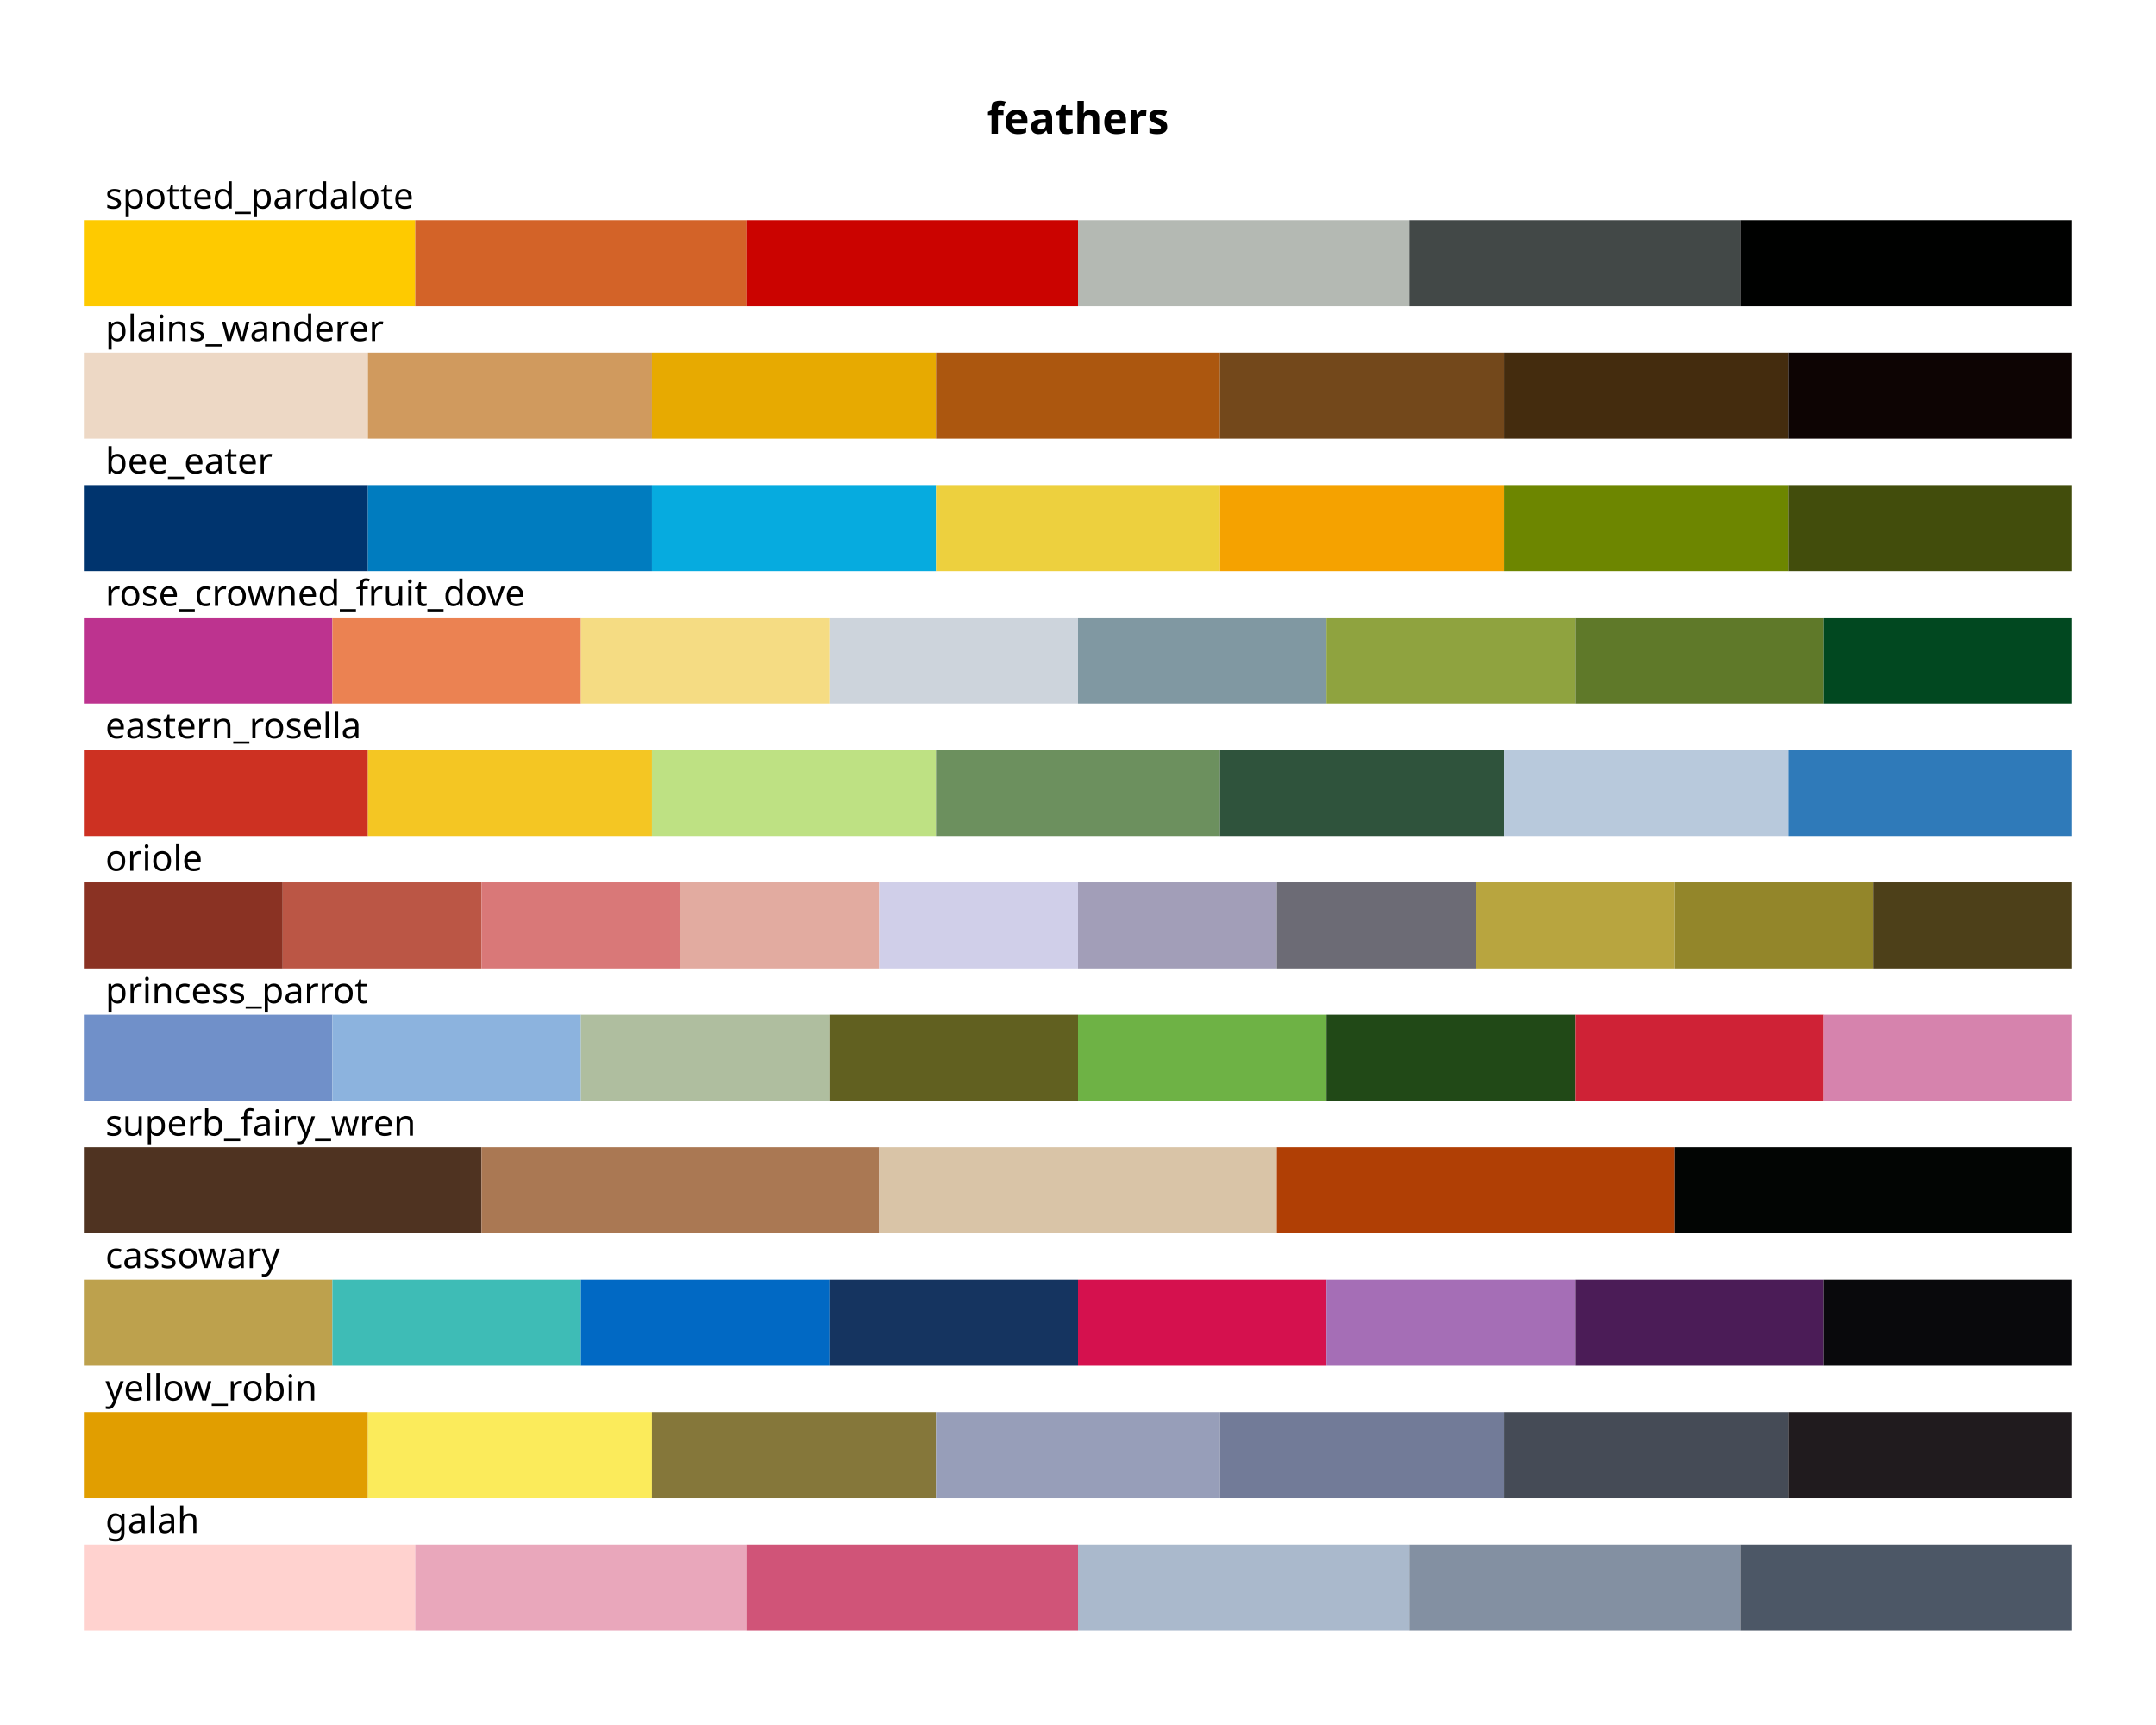
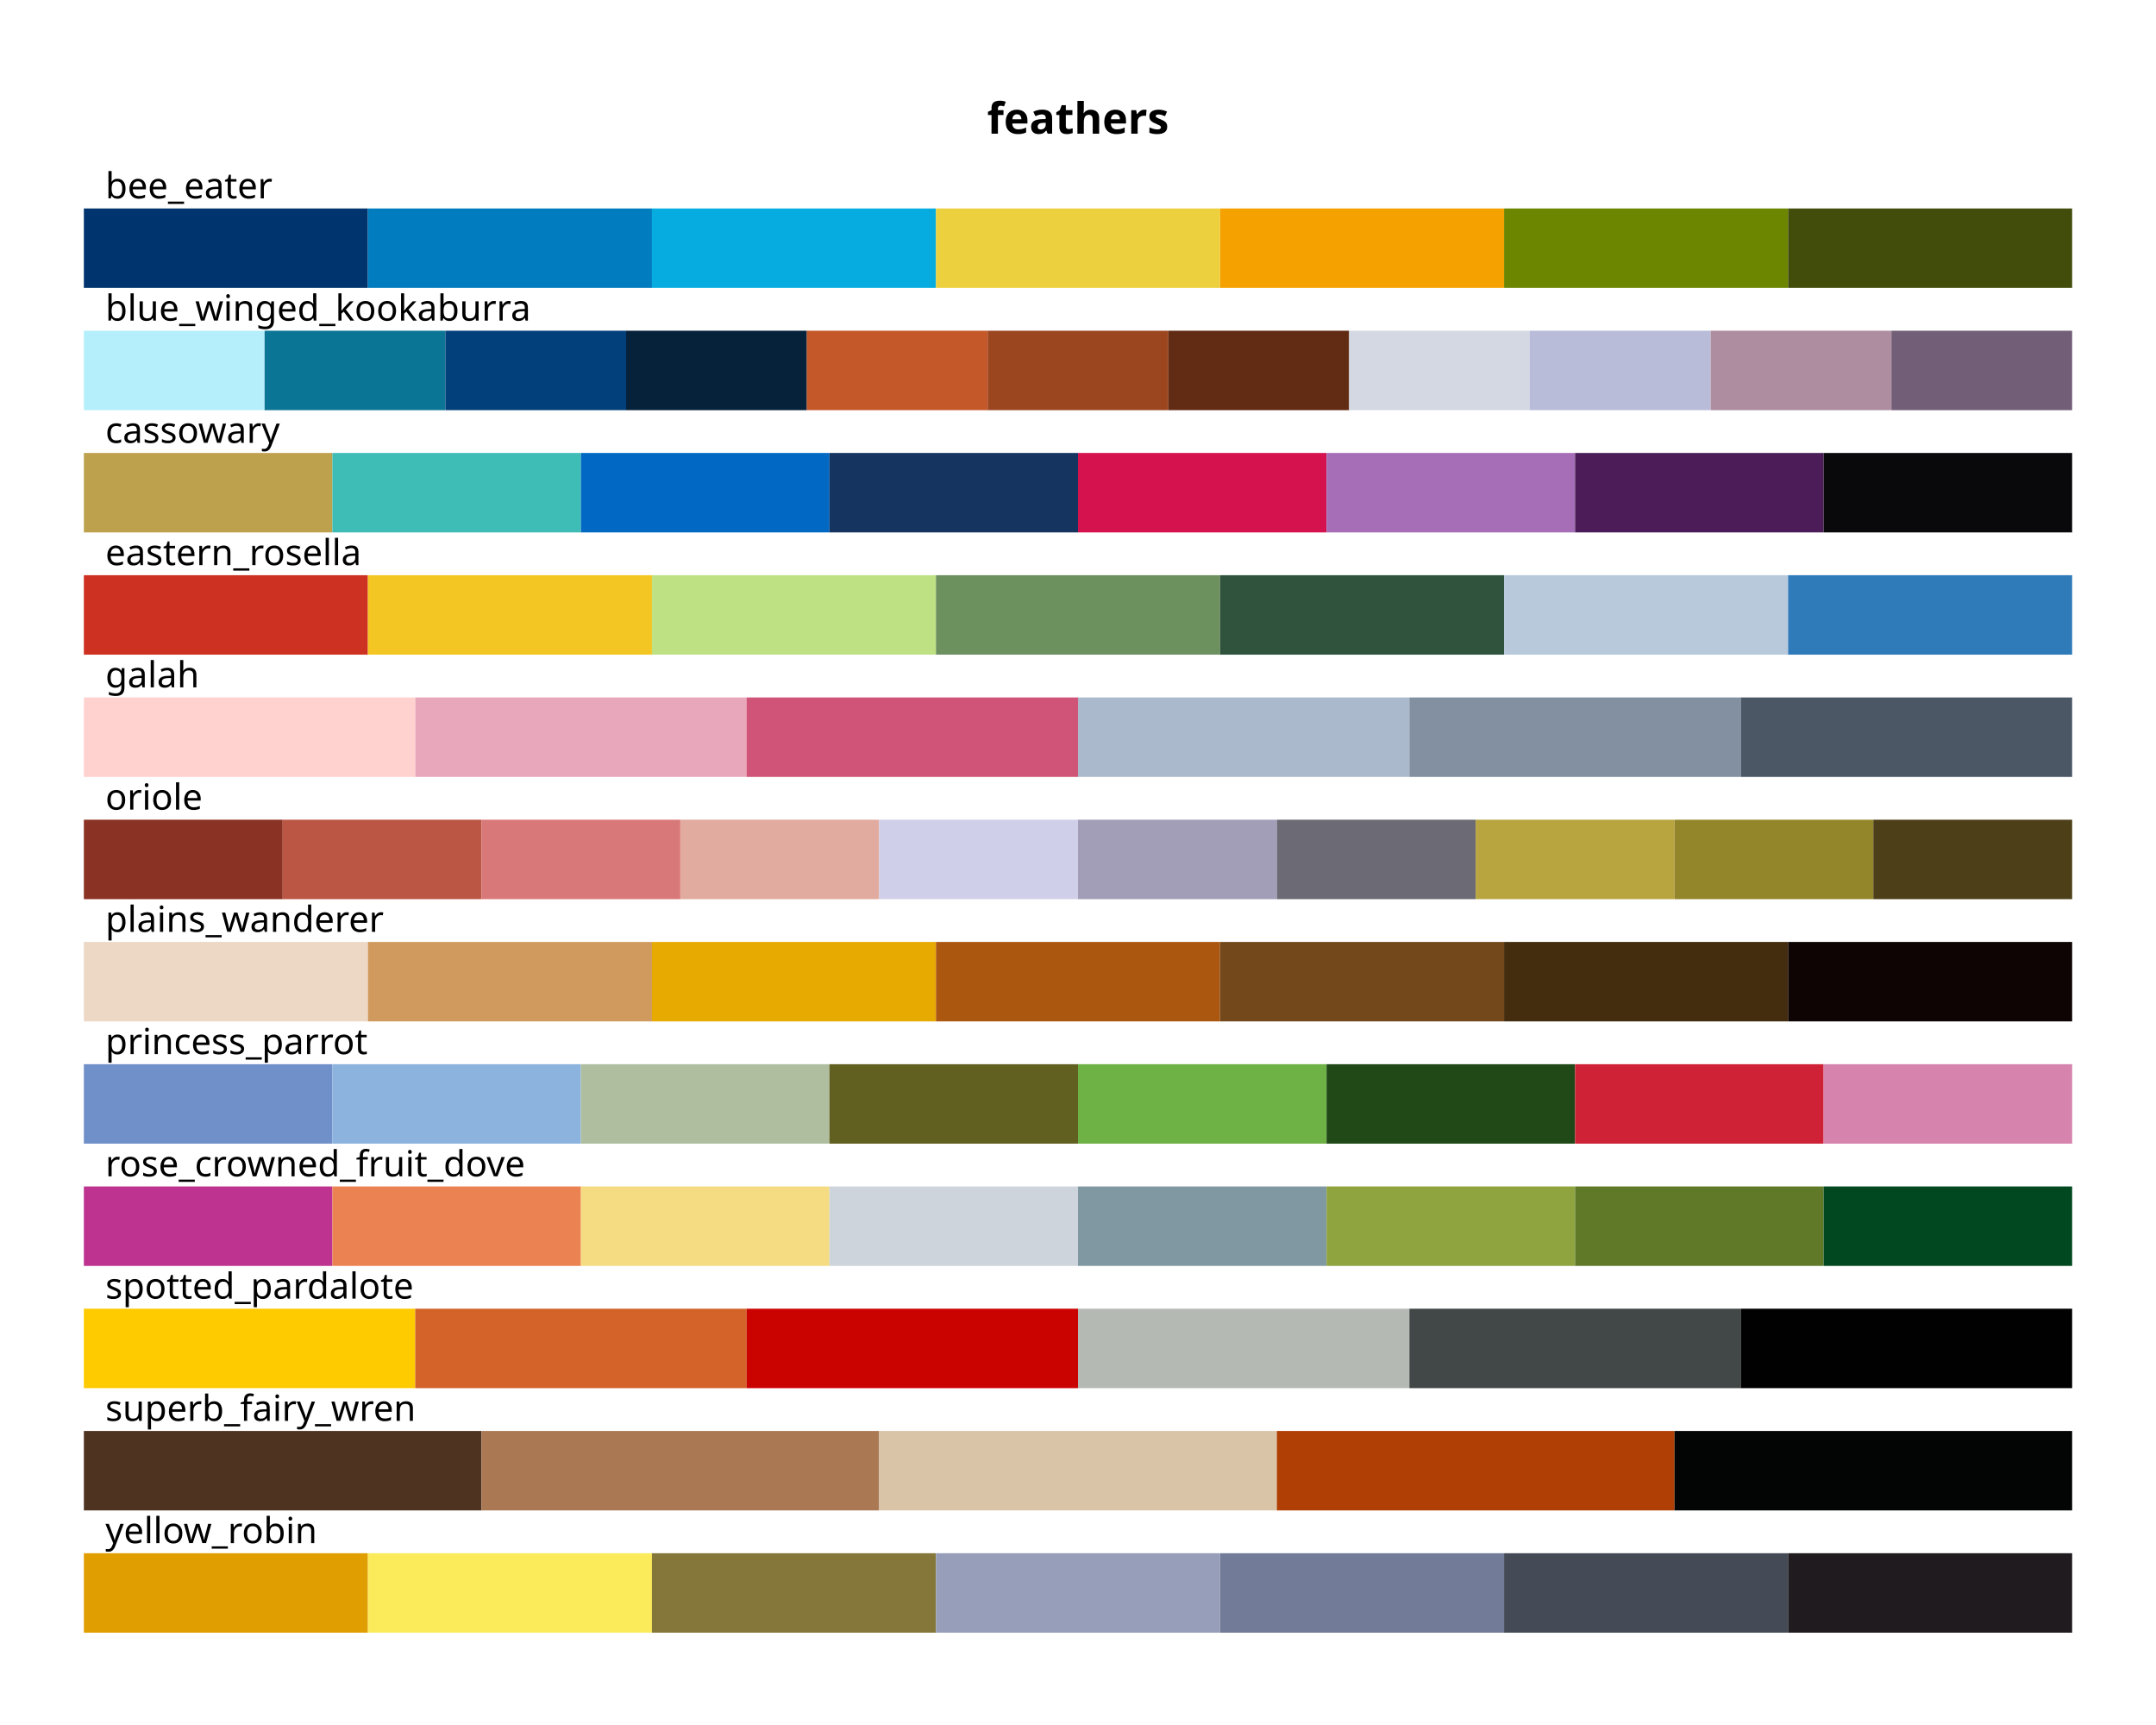
<svg xmlns="http://www.w3.org/2000/svg" class="svglite" data-engine-version="2.0" width="720.00pt" height="576.00pt" viewBox="0 0 720.00 576.00">
  <defs>
    <style type="text/css">
    .svglite line, .svglite polyline, .svglite polygon, .svglite path, .svglite rect, .svglite circle {
      fill: none;
      stroke: #000000;
      stroke-linecap: round;
      stroke-linejoin: round;
      stroke-miterlimit: 10.00;
    }
  </style>
  </defs>
  <rect width="100%" height="100%" style="stroke: none; fill: #FFFFFF;" />
  <defs>
    <clipPath id="cpMC4wMHw3MjAuMDB8MC4wMHw1NzYuMDA=">
      <rect x="0.00" y="0.00" width="720.00" height="576.00" />
    </clipPath>
  </defs>
  <g clip-path="url(#cpMC4wMHw3MjAuMDB8MC4wMHw1NzYuMDA=)">
    <text x="360.00" y="44.64" text-anchor="middle" style="font-size: 14.40px; font-weight: bold; font-family: sans;" textLength="52.04px" lengthAdjust="spacingAndGlyphs">feathers</text>
  </g>
  <defs>
    <clipPath id="cpMS40NHw3MTguNTZ8MS40NHw1NzQuNTY=">
      <rect x="1.44" y="1.44" width="717.12" height="573.12" />
    </clipPath>
  </defs>
  <g clip-path="url(#cpMS40NHw3MTguNTZ8MS40NHw1NzQuNTY=)">
-     <text x="35.20" y="69.64" style="font-size: 12.00px; font-family: sans;" textLength="96.08px" lengthAdjust="spacingAndGlyphs">spotted_pardalote</text>
-     <rect x="28.00" y="73.52" width="110.67" height="28.74" style="stroke-width: 0.75; stroke: none; fill: #FECA00;" />
-     <rect x="138.67" y="73.52" width="110.67" height="28.74" style="stroke-width: 0.75; stroke: none; fill: #D36328;" />
-     <rect x="249.33" y="73.52" width="110.67" height="28.74" style="stroke-width: 0.75; stroke: none; fill: #CB0300;" />
-     <rect x="360.00" y="73.52" width="110.67" height="28.74" style="stroke-width: 0.75; stroke: none; fill: #B4B9B3;" />
-     <rect x="470.67" y="73.52" width="110.67" height="28.74" style="stroke-width: 0.75; stroke: none; fill: #424847;" />
-     <rect x="581.33" y="73.52" width="110.67" height="28.74" style="stroke-width: 0.75; stroke: none; fill: #000100;" />
-     <text x="35.20" y="113.86" style="font-size: 12.00px; font-family: sans;" textLength="88.06px" lengthAdjust="spacingAndGlyphs">plains_wanderer</text>
-     <rect x="28.00" y="117.74" width="94.86" height="28.74" style="stroke-width: 0.75; stroke: none; fill: #EDD8C5;" />
-     <rect x="122.86" y="117.74" width="94.86" height="28.74" style="stroke-width: 0.75; stroke: none; fill: #D09A5E;" />
-     <rect x="217.71" y="117.74" width="94.86" height="28.74" style="stroke-width: 0.75; stroke: none; fill: #E7AA01;" />
-     <rect x="312.57" y="117.74" width="94.86" height="28.74" style="stroke-width: 0.75; stroke: none; fill: #AC570F;" />
-     <rect x="407.43" y="117.74" width="94.86" height="28.74" style="stroke-width: 0.75; stroke: none; fill: #73481B;" />
-     <rect x="502.29" y="117.74" width="94.86" height="28.74" style="stroke-width: 0.75; stroke: none; fill: #442C0E;" />
-     <rect x="597.14" y="117.74" width="94.86" height="28.74" style="stroke-width: 0.75; stroke: none; fill: #0D0403;" />
-     <text x="35.20" y="158.09" style="font-size: 12.00px; font-family: sans;" textLength="54.05px" lengthAdjust="spacingAndGlyphs">bee_eater</text>
-     <rect x="28.00" y="161.97" width="94.86" height="28.74" style="stroke-width: 0.75; stroke: none; fill: #00346E;" />
-     <rect x="122.86" y="161.97" width="94.86" height="28.74" style="stroke-width: 0.75; stroke: none; fill: #007CBF;" />
-     <rect x="217.71" y="161.97" width="94.86" height="28.74" style="stroke-width: 0.75; stroke: none; fill: #06ABDF;" />
-     <rect x="312.57" y="161.97" width="94.86" height="28.74" style="stroke-width: 0.75; stroke: none; fill: #EDD03E;" />
-     <rect x="407.43" y="161.97" width="94.86" height="28.74" style="stroke-width: 0.75; stroke: none; fill: #F5A200;" />
-     <rect x="502.29" y="161.97" width="94.86" height="28.74" style="stroke-width: 0.75; stroke: none; fill: #6D8600;" />
-     <rect x="597.14" y="161.97" width="94.86" height="28.74" style="stroke-width: 0.75; stroke: none; fill: #424D0C;" />
-     <text x="35.20" y="202.31" style="font-size: 12.00px; font-family: sans;" textLength="134.77px" lengthAdjust="spacingAndGlyphs">rose_crowned_fruit_dove</text>
-     <rect x="28.00" y="206.19" width="83.00" height="28.74" style="stroke-width: 0.75; stroke: none; fill: #BD338F;" />
-     <rect x="111.00" y="206.19" width="83.00" height="28.74" style="stroke-width: 0.75; stroke: none; fill: #EB8252;" />
-     <rect x="194.00" y="206.19" width="83.00" height="28.74" style="stroke-width: 0.75; stroke: none; fill: #F5DC83;" />
-     <rect x="277.00" y="206.19" width="83.00" height="28.74" style="stroke-width: 0.75; stroke: none; fill: #CDD4DC;" />
-     <rect x="360.00" y="206.19" width="83.00" height="28.74" style="stroke-width: 0.75; stroke: none; fill: #8098A2;" />
-     <rect x="443.00" y="206.19" width="83.00" height="28.74" style="stroke-width: 0.75; stroke: none; fill: #8FA33F;" />
-     <rect x="526.00" y="206.19" width="83.00" height="28.74" style="stroke-width: 0.75; stroke: none; fill: #5F7929;" />
-     <rect x="609.00" y="206.19" width="83.00" height="28.74" style="stroke-width: 0.75; stroke: none; fill: #014820;" />
-     <text x="35.20" y="246.53" style="font-size: 12.00px; font-family: sans;" textLength="82.06px" lengthAdjust="spacingAndGlyphs">eastern_rosella</text>
-     <rect x="28.00" y="250.41" width="94.86" height="28.74" style="stroke-width: 0.75; stroke: none; fill: #CD3122;" />
-     <rect x="122.86" y="250.41" width="94.86" height="28.74" style="stroke-width: 0.75; stroke: none; fill: #F4C623;" />
-     <rect x="217.71" y="250.41" width="94.86" height="28.74" style="stroke-width: 0.75; stroke: none; fill: #BEE183;" />
-     <rect x="312.57" y="250.41" width="94.86" height="28.74" style="stroke-width: 0.75; stroke: none; fill: #6C905E;" />
-     <rect x="407.43" y="250.41" width="94.86" height="28.74" style="stroke-width: 0.75; stroke: none; fill: #2F533C;" />
-     <rect x="502.29" y="250.41" width="94.86" height="28.74" style="stroke-width: 0.75; stroke: none; fill: #B8C9DC;" />
-     <rect x="597.14" y="250.41" width="94.86" height="28.74" style="stroke-width: 0.75; stroke: none; fill: #2F7AB9;" />
-     <text x="35.20" y="290.75" style="font-size: 12.00px; font-family: sans;" textLength="29.35px" lengthAdjust="spacingAndGlyphs">oriole</text>
-     <rect x="28.00" y="294.63" width="66.40" height="28.74" style="stroke-width: 0.75; stroke: none; fill: #8A3223;" />
-     <rect x="94.40" y="294.63" width="66.40" height="28.74" style="stroke-width: 0.75; stroke: none; fill: #BB5645;" />
-     <rect x="160.80" y="294.63" width="66.40" height="28.74" style="stroke-width: 0.75; stroke: none; fill: #D97878;" />
-     <rect x="227.20" y="294.63" width="66.40" height="28.74" style="stroke-width: 0.75; stroke: none; fill: #E2ABA0;" />
-     <rect x="293.60" y="294.63" width="66.40" height="28.74" style="stroke-width: 0.75; stroke: none; fill: #D0CFE9;" />
-     <rect x="360.00" y="294.63" width="66.40" height="28.74" style="stroke-width: 0.75; stroke: none; fill: #A29EB8;" />
-     <rect x="426.40" y="294.63" width="66.40" height="28.74" style="stroke-width: 0.75; stroke: none; fill: #6C6B75;" />
-     <rect x="492.80" y="294.63" width="66.40" height="28.74" style="stroke-width: 0.75; stroke: none; fill: #B8A53F;" />
-     <rect x="559.20" y="294.63" width="66.40" height="28.74" style="stroke-width: 0.75; stroke: none; fill: #93862A;" />
-     <rect x="625.60" y="294.63" width="66.40" height="28.74" style="stroke-width: 0.75; stroke: none; fill: #4D4019;" />
-     <text x="35.20" y="334.97" style="font-size: 12.00px; font-family: sans;" textLength="82.72px" lengthAdjust="spacingAndGlyphs">princess_parrot</text>
-     <rect x="28.00" y="338.86" width="83.00" height="28.74" style="stroke-width: 0.75; stroke: none; fill: #7090C9;" />
-     <rect x="111.00" y="338.86" width="83.00" height="28.74" style="stroke-width: 0.75; stroke: none; fill: #8CB3DE;" />
-     <rect x="194.00" y="338.86" width="83.00" height="28.74" style="stroke-width: 0.75; stroke: none; fill: #AFBE9F;" />
-     <rect x="277.00" y="338.86" width="83.00" height="28.74" style="stroke-width: 0.75; stroke: none; fill: #616020;" />
-     <rect x="360.00" y="338.86" width="83.00" height="28.74" style="stroke-width: 0.75; stroke: none; fill: #6EB245;" />
-     <rect x="443.00" y="338.86" width="83.00" height="28.74" style="stroke-width: 0.75; stroke: none; fill: #214917;" />
-     <rect x="526.00" y="338.86" width="83.00" height="28.74" style="stroke-width: 0.75; stroke: none; fill: #CF2236;" />
-     <rect x="609.00" y="338.86" width="83.00" height="28.74" style="stroke-width: 0.75; stroke: none; fill: #D683AD;" />
-     <text x="35.20" y="379.20" style="font-size: 12.00px; font-family: sans;" textLength="98.73px" lengthAdjust="spacingAndGlyphs">superb_fairy_wren</text>
-     <rect x="28.00" y="383.08" width="132.80" height="28.74" style="stroke-width: 0.75; stroke: none; fill: #4F3321;" />
-     <rect x="160.80" y="383.08" width="132.80" height="28.74" style="stroke-width: 0.75; stroke: none; fill: #AA7853;" />
-     <rect x="293.60" y="383.08" width="132.80" height="28.74" style="stroke-width: 0.75; stroke: none; fill: #D9C4A7;" />
-     <rect x="426.40" y="383.08" width="132.80" height="28.74" style="stroke-width: 0.75; stroke: none; fill: #B03F05;" />
-     <rect x="559.20" y="383.08" width="132.80" height="28.74" style="stroke-width: 0.75; stroke: none; fill: #020503;" />
-     <text x="35.20" y="423.42" style="font-size: 12.00px; font-family: sans;" textLength="56.71px" lengthAdjust="spacingAndGlyphs">cassowary</text>
-     <rect x="28.00" y="427.30" width="83.00" height="28.74" style="stroke-width: 0.75; stroke: none; fill: #BDA14D;" />
-     <rect x="111.00" y="427.30" width="83.00" height="28.74" style="stroke-width: 0.75; stroke: none; fill: #3EBCB6;" />
-     <rect x="194.00" y="427.30" width="83.00" height="28.74" style="stroke-width: 0.75; stroke: none; fill: #0169C4;" />
-     <rect x="277.00" y="427.30" width="83.00" height="28.74" style="stroke-width: 0.75; stroke: none; fill: #153460;" />
-     <rect x="360.00" y="427.30" width="83.00" height="28.74" style="stroke-width: 0.75; stroke: none; fill: #D5114E;" />
-     <rect x="443.00" y="427.30" width="83.00" height="28.74" style="stroke-width: 0.75; stroke: none; fill: #A56EB6;" />
-     <rect x="526.00" y="427.30" width="83.00" height="28.74" style="stroke-width: 0.75; stroke: none; fill: #4B1C57;" />
-     <rect x="609.00" y="427.30" width="83.00" height="28.74" style="stroke-width: 0.75; stroke: none; fill: #09090C;" />
-     <text x="35.20" y="467.64" style="font-size: 12.00px; font-family: sans;" textLength="66.71px" lengthAdjust="spacingAndGlyphs">yellow_robin</text>
-     <rect x="28.00" y="471.52" width="94.86" height="28.74" style="stroke-width: 0.75; stroke: none; fill: #E19E00;" />
-     <rect x="122.86" y="471.52" width="94.86" height="28.74" style="stroke-width: 0.75; stroke: none; fill: #FBEB5B;" />
-     <rect x="217.71" y="471.52" width="94.86" height="28.74" style="stroke-width: 0.75; stroke: none; fill: #85773A;" />
-     <rect x="312.57" y="471.52" width="94.86" height="28.74" style="stroke-width: 0.75; stroke: none; fill: #979EB9;" />
-     <rect x="407.43" y="471.52" width="94.86" height="28.74" style="stroke-width: 0.75; stroke: none; fill: #727B98;" />
-     <rect x="502.29" y="471.52" width="94.86" height="28.74" style="stroke-width: 0.75; stroke: none; fill: #454B56;" />
-     <rect x="597.14" y="471.52" width="94.86" height="28.74" style="stroke-width: 0.75; stroke: none; fill: #201B1E;" />
-     <text x="35.20" y="511.86" style="font-size: 12.00px; font-family: sans;" textLength="29.36px" lengthAdjust="spacingAndGlyphs">galah</text>
-     <rect x="28.00" y="515.74" width="110.67" height="28.74" style="stroke-width: 0.75; stroke: none; fill: #FFD2CF;" />
-     <rect x="138.67" y="515.74" width="110.67" height="28.74" style="stroke-width: 0.75; stroke: none; fill: #E9A7BB;" />
-     <rect x="249.33" y="515.74" width="110.67" height="28.74" style="stroke-width: 0.75; stroke: none; fill: #D05478;" />
-     <rect x="360.00" y="515.74" width="110.67" height="28.74" style="stroke-width: 0.75; stroke: none; fill: #AAB9CC;" />
-     <rect x="470.67" y="515.74" width="110.67" height="28.74" style="stroke-width: 0.75; stroke: none; fill: #8390A2;" />
-     <rect x="581.33" y="515.74" width="110.67" height="28.74" style="stroke-width: 0.75; stroke: none; fill: #4C5766;" />
+     <text x="35.20" y="66.24" style="font-size: 12.00px; font-family: sans;" textLength="54.05px" lengthAdjust="spacingAndGlyphs">bee_eater</text>
+     <rect x="28.00" y="69.61" width="94.86" height="26.53" style="stroke-width: 0.75; stroke: none; fill: #00346E;" />
+     <rect x="122.86" y="69.61" width="94.86" height="26.53" style="stroke-width: 0.75; stroke: none; fill: #007CBF;" />
+     <rect x="217.71" y="69.61" width="94.86" height="26.53" style="stroke-width: 0.75; stroke: none; fill: #06ABDF;" />
+     <rect x="312.57" y="69.61" width="94.86" height="26.53" style="stroke-width: 0.75; stroke: none; fill: #EDD03E;" />
+     <rect x="407.43" y="69.61" width="94.86" height="26.53" style="stroke-width: 0.75; stroke: none; fill: #F5A200;" />
+     <rect x="502.29" y="69.61" width="94.86" height="26.53" style="stroke-width: 0.75; stroke: none; fill: #6D8600;" />
+     <rect x="597.14" y="69.61" width="94.86" height="26.53" style="stroke-width: 0.75; stroke: none; fill: #424D0C;" />
+     <text x="35.20" y="107.06" style="font-size: 12.00px; font-family: sans;" textLength="134.11px" lengthAdjust="spacingAndGlyphs">blue_winged_kookaburra</text>
+     <rect x="28.00" y="110.43" width="60.36" height="26.53" style="stroke-width: 0.75; stroke: none; fill: #B5EFFB;" />
+     <rect x="88.36" y="110.43" width="60.36" height="26.53" style="stroke-width: 0.75; stroke: none; fill: #0B7595;" />
+     <rect x="148.73" y="110.43" width="60.36" height="26.53" style="stroke-width: 0.75; stroke: none; fill: #02407C;" />
+     <rect x="209.09" y="110.43" width="60.36" height="26.53" style="stroke-width: 0.75; stroke: none; fill: #06213A;" />
+     <rect x="269.45" y="110.43" width="60.36" height="26.53" style="stroke-width: 0.75; stroke: none; fill: #C45829;" />
+     <rect x="329.82" y="110.43" width="60.36" height="26.53" style="stroke-width: 0.75; stroke: none; fill: #9C4620;" />
+     <rect x="390.18" y="110.43" width="60.36" height="26.53" style="stroke-width: 0.75; stroke: none; fill: #622C14;" />
+     <rect x="450.55" y="110.43" width="60.36" height="26.53" style="stroke-width: 0.75; stroke: none; fill: #D4D8E3;" />
+     <rect x="510.91" y="110.43" width="60.36" height="26.53" style="stroke-width: 0.75; stroke: none; fill: #B8BCD8;" />
+     <rect x="571.27" y="110.43" width="60.36" height="26.53" style="stroke-width: 0.75; stroke: none; fill: #AD8D9F;" />
+     <rect x="631.64" y="110.43" width="60.36" height="26.53" style="stroke-width: 0.75; stroke: none; fill: #725F77;" />
+     <text x="35.20" y="147.88" style="font-size: 12.00px; font-family: sans;" textLength="56.71px" lengthAdjust="spacingAndGlyphs">cassowary</text>
+     <rect x="28.00" y="151.25" width="83.00" height="26.53" style="stroke-width: 0.75; stroke: none; fill: #BDA14D;" />
+     <rect x="111.00" y="151.25" width="83.00" height="26.53" style="stroke-width: 0.75; stroke: none; fill: #3EBCB6;" />
+     <rect x="194.00" y="151.25" width="83.00" height="26.53" style="stroke-width: 0.75; stroke: none; fill: #0169C4;" />
+     <rect x="277.00" y="151.25" width="83.00" height="26.53" style="stroke-width: 0.75; stroke: none; fill: #153460;" />
+     <rect x="360.00" y="151.25" width="83.00" height="26.53" style="stroke-width: 0.75; stroke: none; fill: #D5114E;" />
+     <rect x="443.00" y="151.25" width="83.00" height="26.53" style="stroke-width: 0.75; stroke: none; fill: #A56EB6;" />
+     <rect x="526.00" y="151.25" width="83.00" height="26.53" style="stroke-width: 0.75; stroke: none; fill: #4B1C57;" />
+     <rect x="609.00" y="151.25" width="83.00" height="26.53" style="stroke-width: 0.75; stroke: none; fill: #09090C;" />
+     <text x="35.20" y="188.70" style="font-size: 12.00px; font-family: sans;" textLength="82.06px" lengthAdjust="spacingAndGlyphs">eastern_rosella</text>
+     <rect x="28.00" y="192.07" width="94.86" height="26.53" style="stroke-width: 0.75; stroke: none; fill: #CD3122;" />
+     <rect x="122.86" y="192.07" width="94.86" height="26.53" style="stroke-width: 0.75; stroke: none; fill: #F4C623;" />
+     <rect x="217.71" y="192.07" width="94.86" height="26.53" style="stroke-width: 0.75; stroke: none; fill: #BEE183;" />
+     <rect x="312.57" y="192.07" width="94.86" height="26.53" style="stroke-width: 0.75; stroke: none; fill: #6C905E;" />
+     <rect x="407.43" y="192.07" width="94.86" height="26.53" style="stroke-width: 0.75; stroke: none; fill: #2F533C;" />
+     <rect x="502.29" y="192.07" width="94.86" height="26.53" style="stroke-width: 0.75; stroke: none; fill: #B8C9DC;" />
+     <rect x="597.14" y="192.07" width="94.86" height="26.53" style="stroke-width: 0.75; stroke: none; fill: #2F7AB9;" />
+     <text x="35.20" y="229.52" style="font-size: 12.00px; font-family: sans;" textLength="29.36px" lengthAdjust="spacingAndGlyphs">galah</text>
+     <rect x="28.00" y="232.89" width="110.67" height="26.53" style="stroke-width: 0.75; stroke: none; fill: #FFD2CF;" />
+     <rect x="138.67" y="232.89" width="110.67" height="26.53" style="stroke-width: 0.75; stroke: none; fill: #E9A7BB;" />
+     <rect x="249.33" y="232.89" width="110.67" height="26.53" style="stroke-width: 0.75; stroke: none; fill: #D05478;" />
+     <rect x="360.00" y="232.89" width="110.67" height="26.53" style="stroke-width: 0.75; stroke: none; fill: #AAB9CC;" />
+     <rect x="470.67" y="232.89" width="110.67" height="26.53" style="stroke-width: 0.75; stroke: none; fill: #8390A2;" />
+     <rect x="581.33" y="232.89" width="110.67" height="26.53" style="stroke-width: 0.75; stroke: none; fill: #4C5766;" />
+     <text x="35.20" y="270.34" style="font-size: 12.00px; font-family: sans;" textLength="29.35px" lengthAdjust="spacingAndGlyphs">oriole</text>
+     <rect x="28.00" y="273.71" width="66.40" height="26.53" style="stroke-width: 0.75; stroke: none; fill: #8A3223;" />
+     <rect x="94.40" y="273.71" width="66.40" height="26.53" style="stroke-width: 0.75; stroke: none; fill: #BB5645;" />
+     <rect x="160.80" y="273.71" width="66.40" height="26.53" style="stroke-width: 0.75; stroke: none; fill: #D97878;" />
+     <rect x="227.20" y="273.71" width="66.40" height="26.53" style="stroke-width: 0.75; stroke: none; fill: #E2ABA0;" />
+     <rect x="293.60" y="273.71" width="66.40" height="26.53" style="stroke-width: 0.75; stroke: none; fill: #D0CFE9;" />
+     <rect x="360.00" y="273.71" width="66.40" height="26.53" style="stroke-width: 0.75; stroke: none; fill: #A29EB8;" />
+     <rect x="426.40" y="273.71" width="66.40" height="26.53" style="stroke-width: 0.75; stroke: none; fill: #6C6B75;" />
+     <rect x="492.80" y="273.71" width="66.40" height="26.53" style="stroke-width: 0.75; stroke: none; fill: #B8A53F;" />
+     <rect x="559.20" y="273.71" width="66.40" height="26.53" style="stroke-width: 0.75; stroke: none; fill: #93862A;" />
+     <rect x="625.60" y="273.71" width="66.40" height="26.53" style="stroke-width: 0.75; stroke: none; fill: #4D4019;" />
+     <text x="35.20" y="311.16" style="font-size: 12.00px; font-family: sans;" textLength="88.06px" lengthAdjust="spacingAndGlyphs">plains_wanderer</text>
+     <rect x="28.00" y="314.53" width="94.86" height="26.53" style="stroke-width: 0.75; stroke: none; fill: #EDD8C5;" />
+     <rect x="122.86" y="314.53" width="94.86" height="26.53" style="stroke-width: 0.75; stroke: none; fill: #D09A5E;" />
+     <rect x="217.71" y="314.53" width="94.86" height="26.53" style="stroke-width: 0.75; stroke: none; fill: #E7AA01;" />
+     <rect x="312.57" y="314.53" width="94.86" height="26.53" style="stroke-width: 0.75; stroke: none; fill: #AC570F;" />
+     <rect x="407.43" y="314.53" width="94.86" height="26.53" style="stroke-width: 0.75; stroke: none; fill: #73481B;" />
+     <rect x="502.29" y="314.53" width="94.86" height="26.53" style="stroke-width: 0.75; stroke: none; fill: #442C0E;" />
+     <rect x="597.14" y="314.53" width="94.86" height="26.53" style="stroke-width: 0.75; stroke: none; fill: #0D0403;" />
+     <text x="35.20" y="351.98" style="font-size: 12.00px; font-family: sans;" textLength="82.72px" lengthAdjust="spacingAndGlyphs">princess_parrot</text>
+     <rect x="28.00" y="355.35" width="83.00" height="26.53" style="stroke-width: 0.75; stroke: none; fill: #7090C9;" />
+     <rect x="111.00" y="355.35" width="83.00" height="26.53" style="stroke-width: 0.75; stroke: none; fill: #8CB3DE;" />
+     <rect x="194.00" y="355.35" width="83.00" height="26.53" style="stroke-width: 0.75; stroke: none; fill: #AFBE9F;" />
+     <rect x="277.00" y="355.35" width="83.00" height="26.53" style="stroke-width: 0.75; stroke: none; fill: #616020;" />
+     <rect x="360.00" y="355.35" width="83.00" height="26.53" style="stroke-width: 0.75; stroke: none; fill: #6EB245;" />
+     <rect x="443.00" y="355.35" width="83.00" height="26.53" style="stroke-width: 0.75; stroke: none; fill: #214917;" />
+     <rect x="526.00" y="355.35" width="83.00" height="26.53" style="stroke-width: 0.75; stroke: none; fill: #CF2236;" />
+     <rect x="609.00" y="355.35" width="83.00" height="26.53" style="stroke-width: 0.75; stroke: none; fill: #D683AD;" />
+     <text x="35.20" y="392.80" style="font-size: 12.00px; font-family: sans;" textLength="134.77px" lengthAdjust="spacingAndGlyphs">rose_crowned_fruit_dove</text>
+     <rect x="28.00" y="396.17" width="83.00" height="26.53" style="stroke-width: 0.75; stroke: none; fill: #BD338F;" />
+     <rect x="111.00" y="396.17" width="83.00" height="26.53" style="stroke-width: 0.75; stroke: none; fill: #EB8252;" />
+     <rect x="194.00" y="396.17" width="83.00" height="26.53" style="stroke-width: 0.75; stroke: none; fill: #F5DC83;" />
+     <rect x="277.00" y="396.17" width="83.00" height="26.53" style="stroke-width: 0.75; stroke: none; fill: #CDD4DC;" />
+     <rect x="360.00" y="396.17" width="83.00" height="26.53" style="stroke-width: 0.75; stroke: none; fill: #8098A2;" />
+     <rect x="443.00" y="396.17" width="83.00" height="26.53" style="stroke-width: 0.75; stroke: none; fill: #8FA33F;" />
+     <rect x="526.00" y="396.17" width="83.00" height="26.53" style="stroke-width: 0.75; stroke: none; fill: #5F7929;" />
+     <rect x="609.00" y="396.17" width="83.00" height="26.53" style="stroke-width: 0.75; stroke: none; fill: #014820;" />
+     <text x="35.20" y="433.62" style="font-size: 12.00px; font-family: sans;" textLength="96.08px" lengthAdjust="spacingAndGlyphs">spotted_pardalote</text>
+     <rect x="28.00" y="436.99" width="110.67" height="26.53" style="stroke-width: 0.75; stroke: none; fill: #FECA00;" />
+     <rect x="138.67" y="436.99" width="110.67" height="26.53" style="stroke-width: 0.75; stroke: none; fill: #D36328;" />
+     <rect x="249.33" y="436.99" width="110.67" height="26.53" style="stroke-width: 0.75; stroke: none; fill: #CB0300;" />
+     <rect x="360.00" y="436.99" width="110.67" height="26.53" style="stroke-width: 0.75; stroke: none; fill: #B4B9B3;" />
+     <rect x="470.67" y="436.99" width="110.67" height="26.53" style="stroke-width: 0.75; stroke: none; fill: #424847;" />
+     <rect x="581.33" y="436.99" width="110.67" height="26.53" style="stroke-width: 0.75; stroke: none; fill: #000100;" />
+     <text x="35.20" y="474.44" style="font-size: 12.00px; font-family: sans;" textLength="98.73px" lengthAdjust="spacingAndGlyphs">superb_fairy_wren</text>
+     <rect x="28.00" y="477.82" width="132.80" height="26.53" style="stroke-width: 0.75; stroke: none; fill: #4F3321;" />
+     <rect x="160.80" y="477.82" width="132.80" height="26.53" style="stroke-width: 0.75; stroke: none; fill: #AA7853;" />
+     <rect x="293.60" y="477.82" width="132.80" height="26.53" style="stroke-width: 0.75; stroke: none; fill: #D9C4A7;" />
+     <rect x="426.40" y="477.82" width="132.80" height="26.53" style="stroke-width: 0.75; stroke: none; fill: #B03F05;" />
+     <rect x="559.20" y="477.82" width="132.80" height="26.53" style="stroke-width: 0.75; stroke: none; fill: #020503;" />
+     <text x="35.20" y="515.27" style="font-size: 12.00px; font-family: sans;" textLength="66.71px" lengthAdjust="spacingAndGlyphs">yellow_robin</text>
+     <rect x="28.00" y="518.64" width="94.86" height="26.53" style="stroke-width: 0.75; stroke: none; fill: #E19E00;" />
+     <rect x="122.86" y="518.64" width="94.86" height="26.53" style="stroke-width: 0.75; stroke: none; fill: #FBEB5B;" />
+     <rect x="217.71" y="518.64" width="94.86" height="26.53" style="stroke-width: 0.75; stroke: none; fill: #85773A;" />
+     <rect x="312.57" y="518.64" width="94.86" height="26.53" style="stroke-width: 0.75; stroke: none; fill: #979EB9;" />
+     <rect x="407.43" y="518.64" width="94.86" height="26.53" style="stroke-width: 0.75; stroke: none; fill: #727B98;" />
+     <rect x="502.29" y="518.64" width="94.86" height="26.53" style="stroke-width: 0.75; stroke: none; fill: #454B56;" />
+     <rect x="597.14" y="518.64" width="94.86" height="26.53" style="stroke-width: 0.75; stroke: none; fill: #201B1E;" />
  </g>
</svg>
